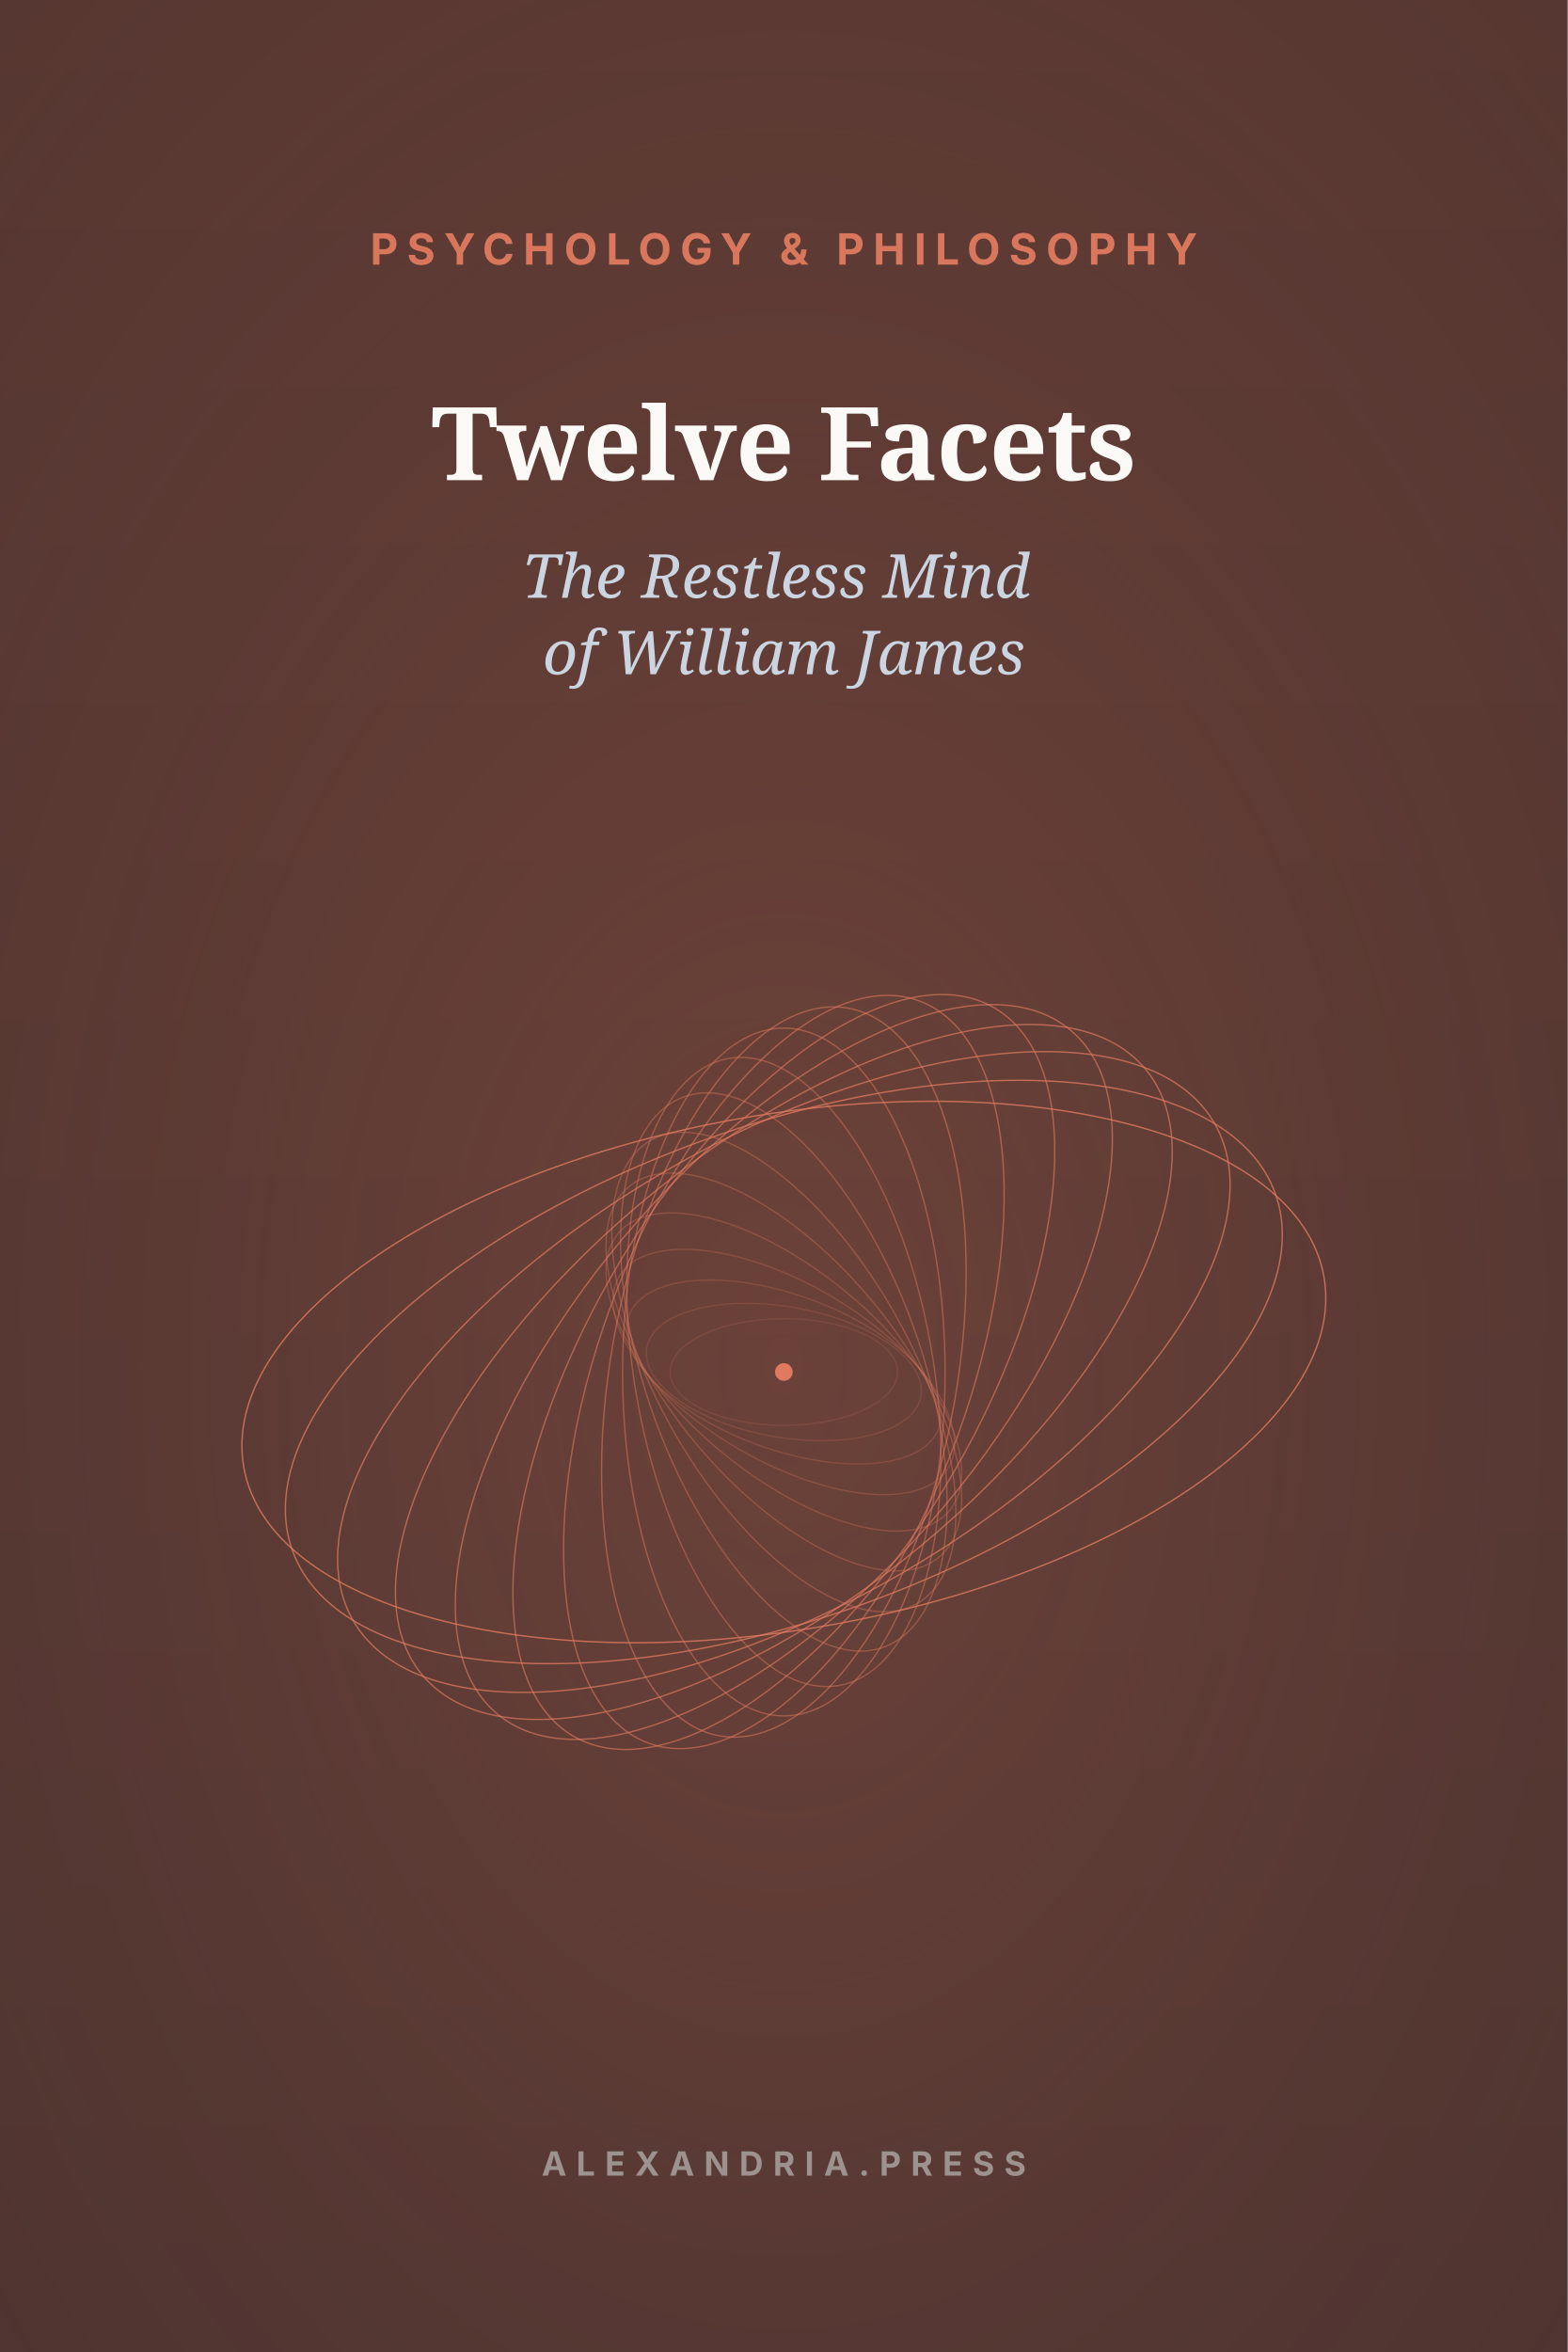
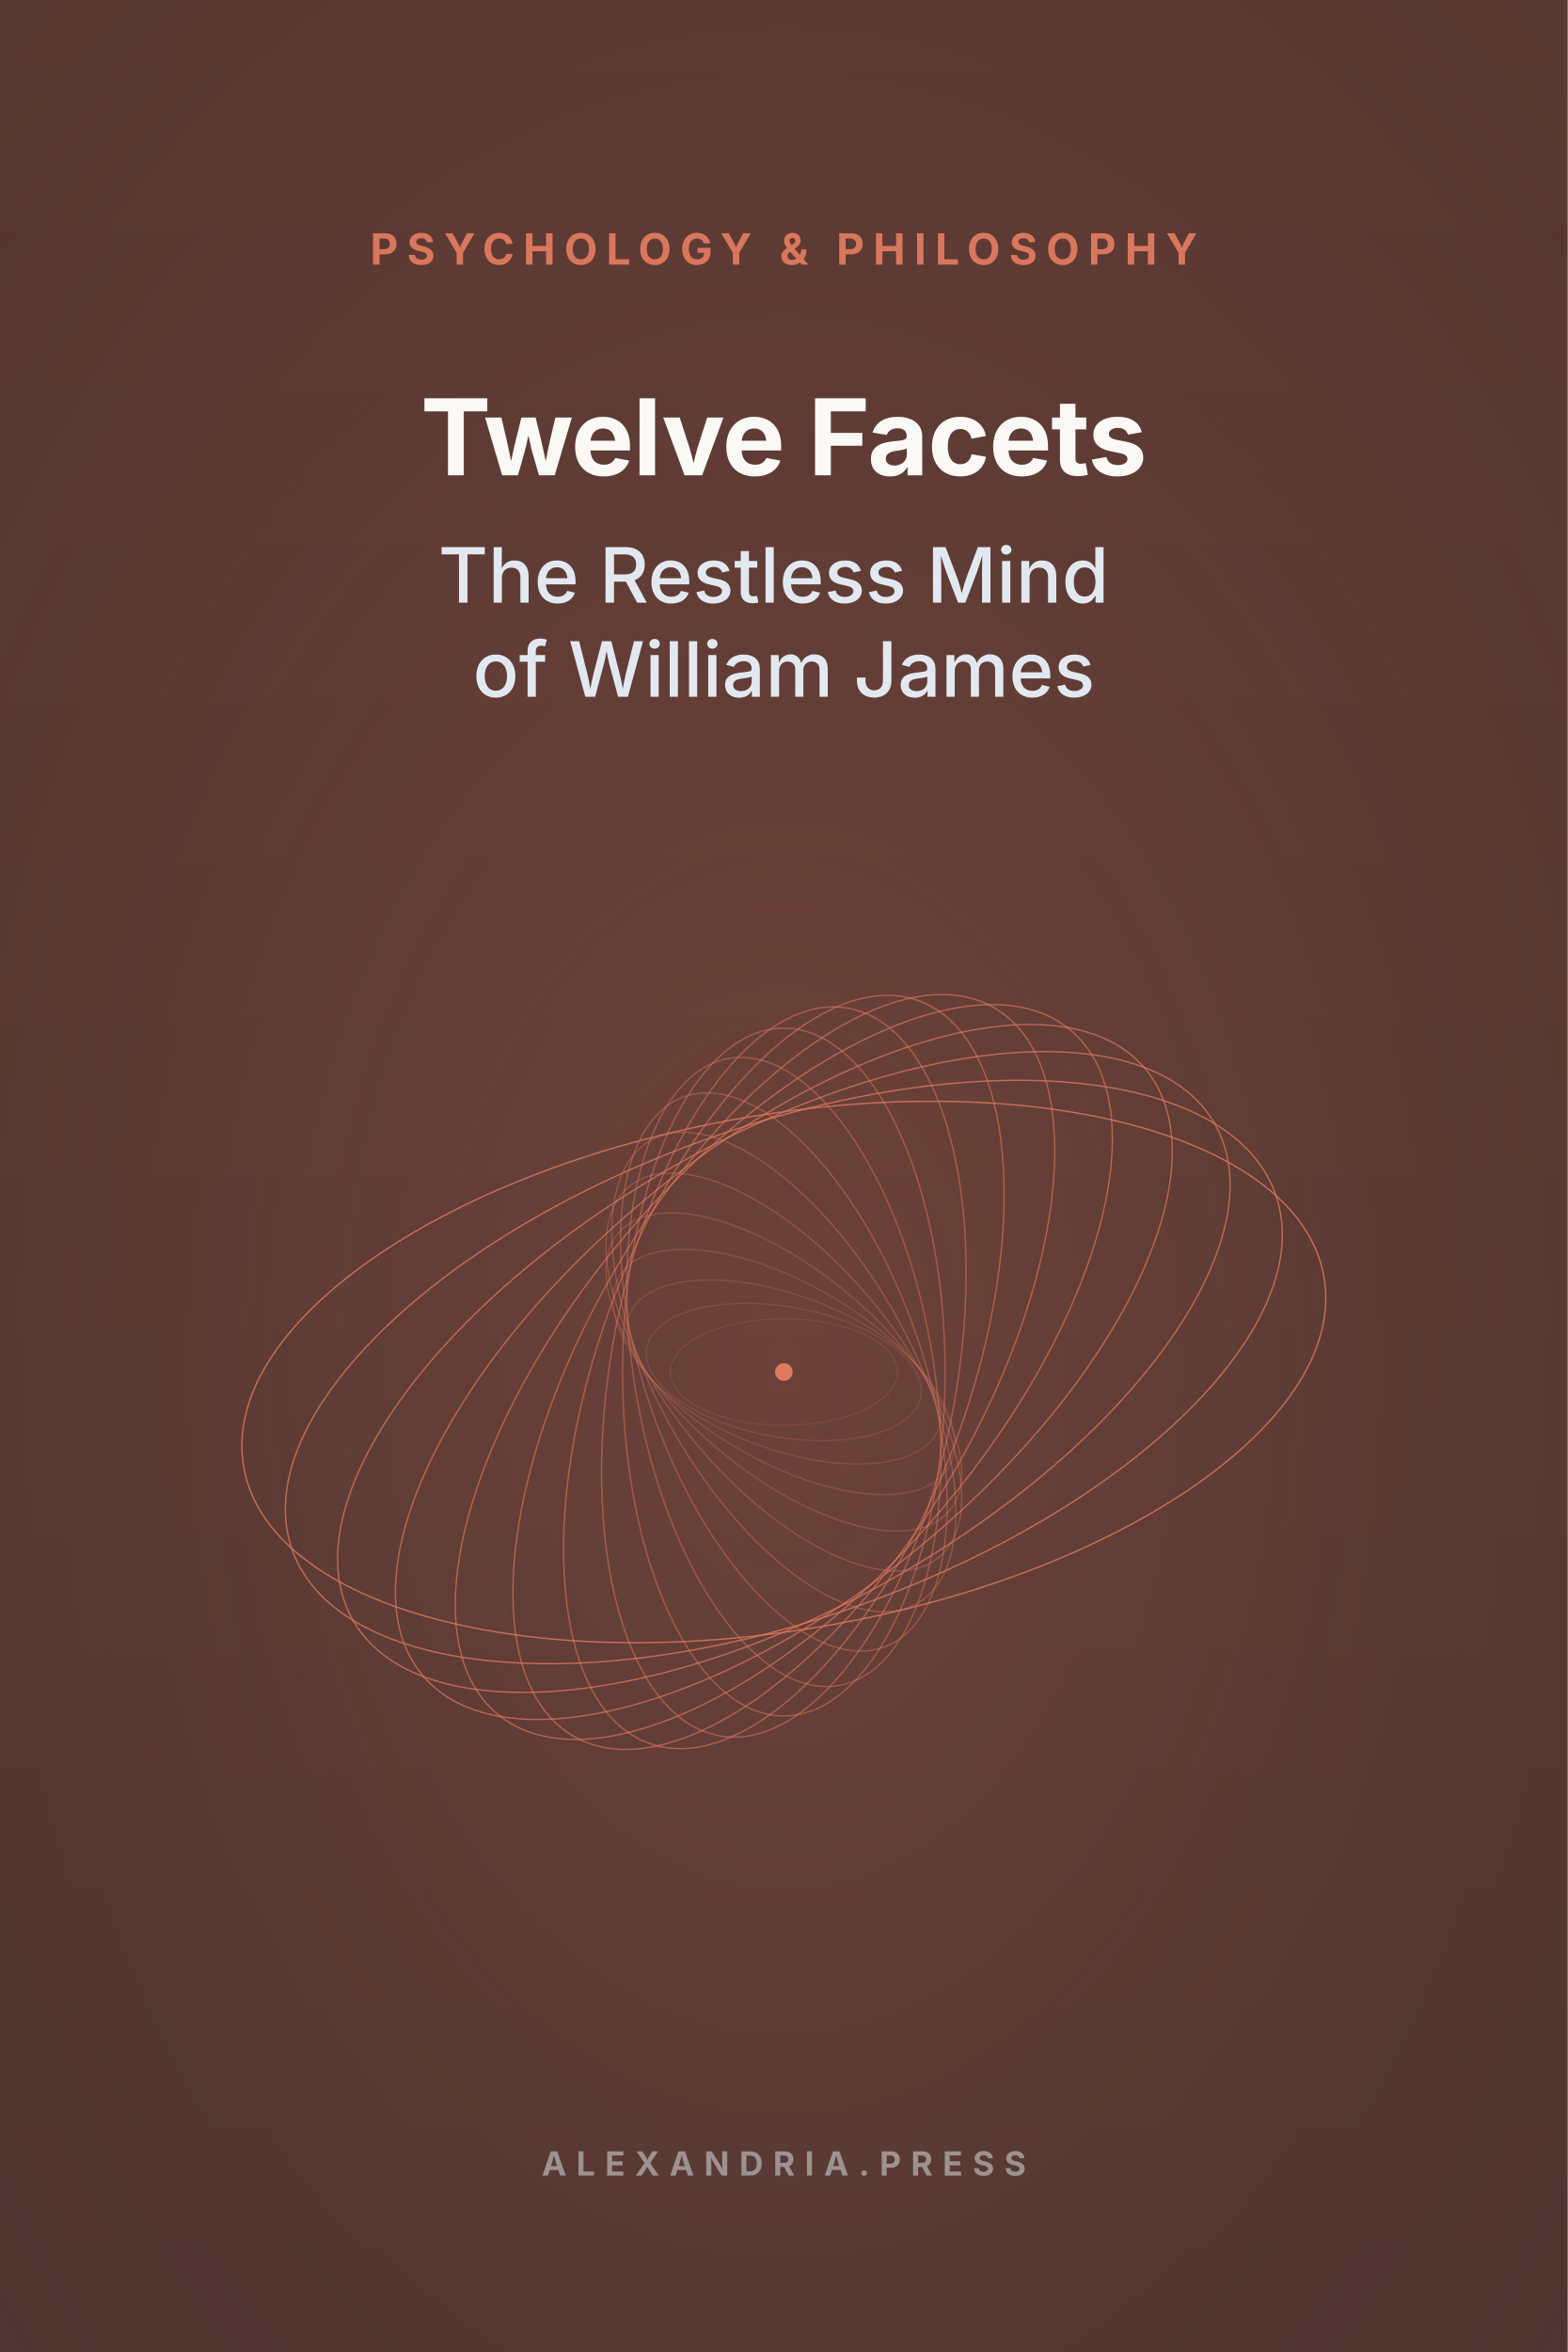
<svg xmlns="http://www.w3.org/2000/svg" viewBox="0 0 1600 2400" width="100%" height="100%">
  <defs>
    <linearGradient id="bg-flights-and-perches" x1="0%" y1="0%" x2="0%" y2="100%">
      <stop offset="0%" stop-color="#4b312d" />
      <stop offset="60%" stop-color="#422e2c" />
      <stop offset="100%" stop-color="#3e2c2b" />
    </linearGradient>
    <radialGradient id="halo-flights-and-perches" cx="50%" cy="58%" r="75%">
      <stop offset="0%" stop-color="#e07a5f" stop-opacity="0.26" />
      <stop offset="55%" stop-color="#e07a5f" stop-opacity="0.15" />
      <stop offset="100%" stop-color="#e07a5f" stop-opacity="0.08" />
    </radialGradient>
  </defs>
  <rect width="1600" height="2400" fill="url(#bg-flights-and-perches)" />
  <rect width="1600" height="2400" fill="url(#halo-flights-and-perches)" />
  <g text-anchor="middle" font-family="'Inter', -apple-system, sans-serif">
    <text x="800" y="270" font-size="44" font-weight="700" letter-spacing="9" fill="#e07a5f" opacity="0.95">PSYCHOLOGY &amp; PHILOSOPHY</text>
  </g>
  <g text-anchor="middle">
-     <text x="800" y="490" font-family="'Literata', Georgia, serif" font-size="104" font-weight="700" letter-spacing="-0.01em" fill="#faf9f6">
+     <text x="800" y="485" font-family="'Inter', -apple-system, BlinkMacSystemFont, 'Segoe UI', sans-serif" font-size="108" font-weight="700" letter-spacing="-0.01em" fill="#faf9f6">
      Twelve Facets
    </text>
-     <text x="800" y="610" font-family="'Literata', Georgia, serif" font-size="62" font-weight="400" font-style="italic" fill="#cbd5e1">
+     <text x="800" y="615" font-family="'Inter', -apple-system, BlinkMacSystemFont, 'Segoe UI', sans-serif" font-size="78" font-weight="500" fill="#e2e8f0">
      <tspan x="800" dy="0">The Restless Mind</tspan>
-       <tspan x="800" dy="78">of William James</tspan>
+       <tspan x="800" dy="96">of William James</tspan>
    </text>
  </g>
  <g class="emblem-harmonic">
    <ellipse cx="800" cy="1400" rx="116.0" ry="54.4" transform="rotate(0 800 1400)" stroke="#e07a5f" stroke-width="1.4" fill="none" opacity="0.16" />
    <ellipse cx="800" cy="1400" rx="142.1" ry="66.6" transform="rotate(10 800 1400)" stroke="#e07a5f" stroke-width="1.4" fill="none" opacity="0.20" />
    <ellipse cx="800" cy="1400" rx="168.2" ry="78.9" transform="rotate(20 800 1400)" stroke="#e07a5f" stroke-width="1.4" fill="none" opacity="0.24" />
    <ellipse cx="800" cy="1400" rx="194.3" ry="91.1" transform="rotate(30 800 1400)" stroke="#e07a5f" stroke-width="1.4" fill="none" opacity="0.27" />
    <ellipse cx="800" cy="1400" rx="220.4" ry="103.4" transform="rotate(40 800 1400)" stroke="#e07a5f" stroke-width="1.4" fill="none" opacity="0.31" />
    <ellipse cx="800" cy="1400" rx="246.5" ry="115.6" transform="rotate(50 800 1400)" stroke="#e07a5f" stroke-width="1.4" fill="none" opacity="0.35" />
    <ellipse cx="800" cy="1400" rx="272.6" ry="127.8" transform="rotate(60 800 1400)" stroke="#e07a5f" stroke-width="1.4" fill="none" opacity="0.39" />
    <ellipse cx="800" cy="1400" rx="298.7" ry="140.1" transform="rotate(70 800 1400)" stroke="#e07a5f" stroke-width="1.4" fill="none" opacity="0.43" />
    <ellipse cx="800" cy="1400" rx="324.8" ry="152.3" transform="rotate(80 800 1400)" stroke="#e07a5f" stroke-width="1.4" fill="none" opacity="0.46" />
    <ellipse cx="800" cy="1400" rx="350.9" ry="164.6" transform="rotate(90 800 1400)" stroke="#e07a5f" stroke-width="1.4" fill="none" opacity="0.50" />
    <ellipse cx="800" cy="1400" rx="377.0" ry="176.8" transform="rotate(100 800 1400)" stroke="#e07a5f" stroke-width="1.4" fill="none" opacity="0.54" />
    <ellipse cx="800" cy="1400" rx="403.1" ry="189.0" transform="rotate(110 800 1400)" stroke="#e07a5f" stroke-width="1.4" fill="none" opacity="0.58" />
    <ellipse cx="800" cy="1400" rx="429.2" ry="201.3" transform="rotate(120 800 1400)" stroke="#e07a5f" stroke-width="1.4" fill="none" opacity="0.62" />
    <ellipse cx="800" cy="1400" rx="455.3" ry="213.5" transform="rotate(130 800 1400)" stroke="#e07a5f" stroke-width="1.4" fill="none" opacity="0.65" />
    <ellipse cx="800" cy="1400" rx="481.4" ry="225.8" transform="rotate(140 800 1400)" stroke="#e07a5f" stroke-width="1.4" fill="none" opacity="0.69" />
    <ellipse cx="800" cy="1400" rx="507.5" ry="238.0" transform="rotate(150 800 1400)" stroke="#e07a5f" stroke-width="1.4" fill="none" opacity="0.73" />
    <ellipse cx="800" cy="1400" rx="533.6" ry="250.2" transform="rotate(160 800 1400)" stroke="#e07a5f" stroke-width="1.4" fill="none" opacity="0.77" />
    <ellipse cx="800" cy="1400" rx="559.7" ry="262.5" transform="rotate(170 800 1400)" stroke="#e07a5f" stroke-width="1.4" fill="none" opacity="0.81" />
    <circle cx="800" cy="1400" r="9" fill="#e07a5f" />
  </g>
  <g text-anchor="middle" font-family="'Inter', -apple-system, sans-serif">
    <text x="800" y="2220" font-size="34" font-weight="700" letter-spacing="10" fill="#a8a29e" opacity="0.85">ALEXANDRIA.PRESS</text>
  </g>
</svg>
